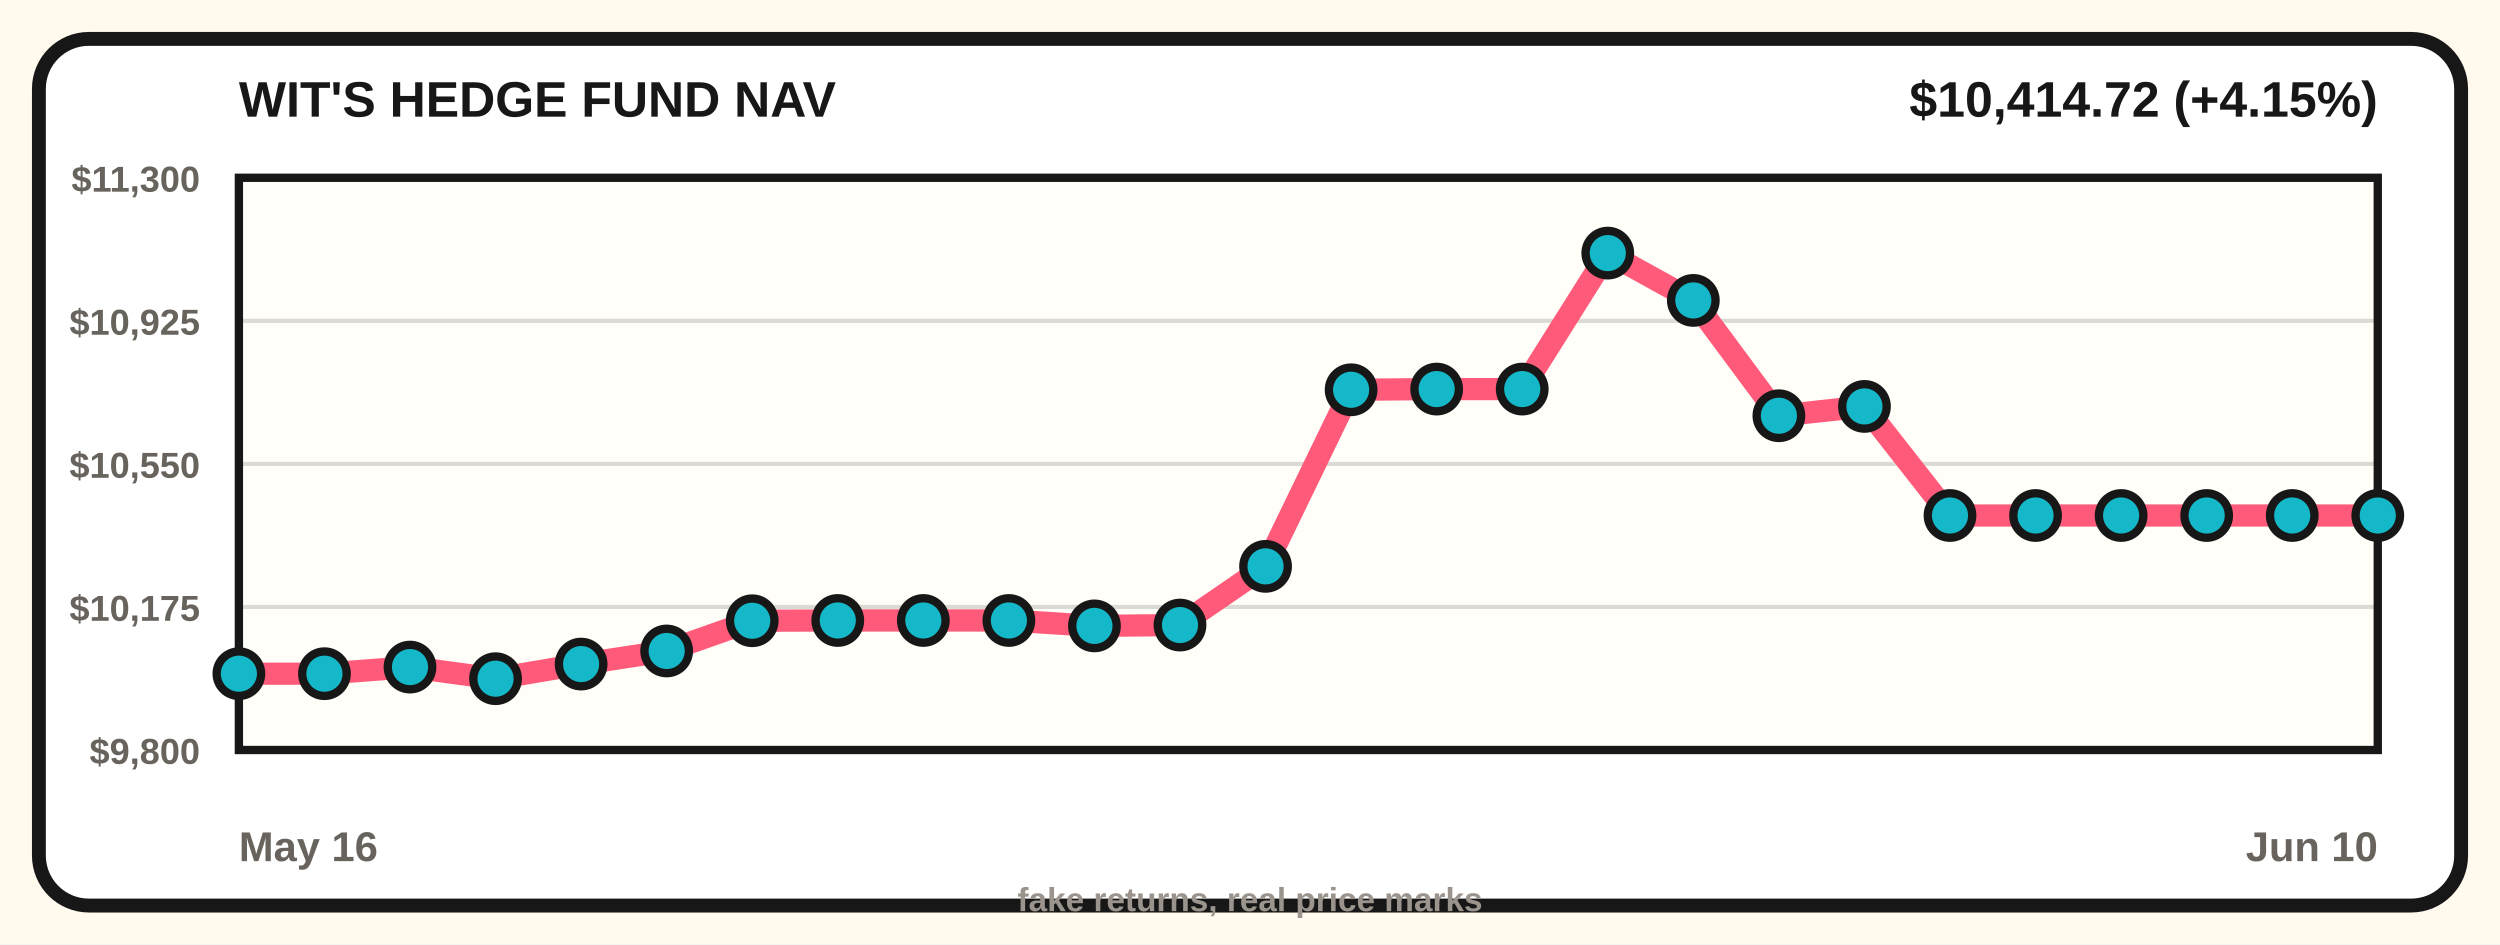
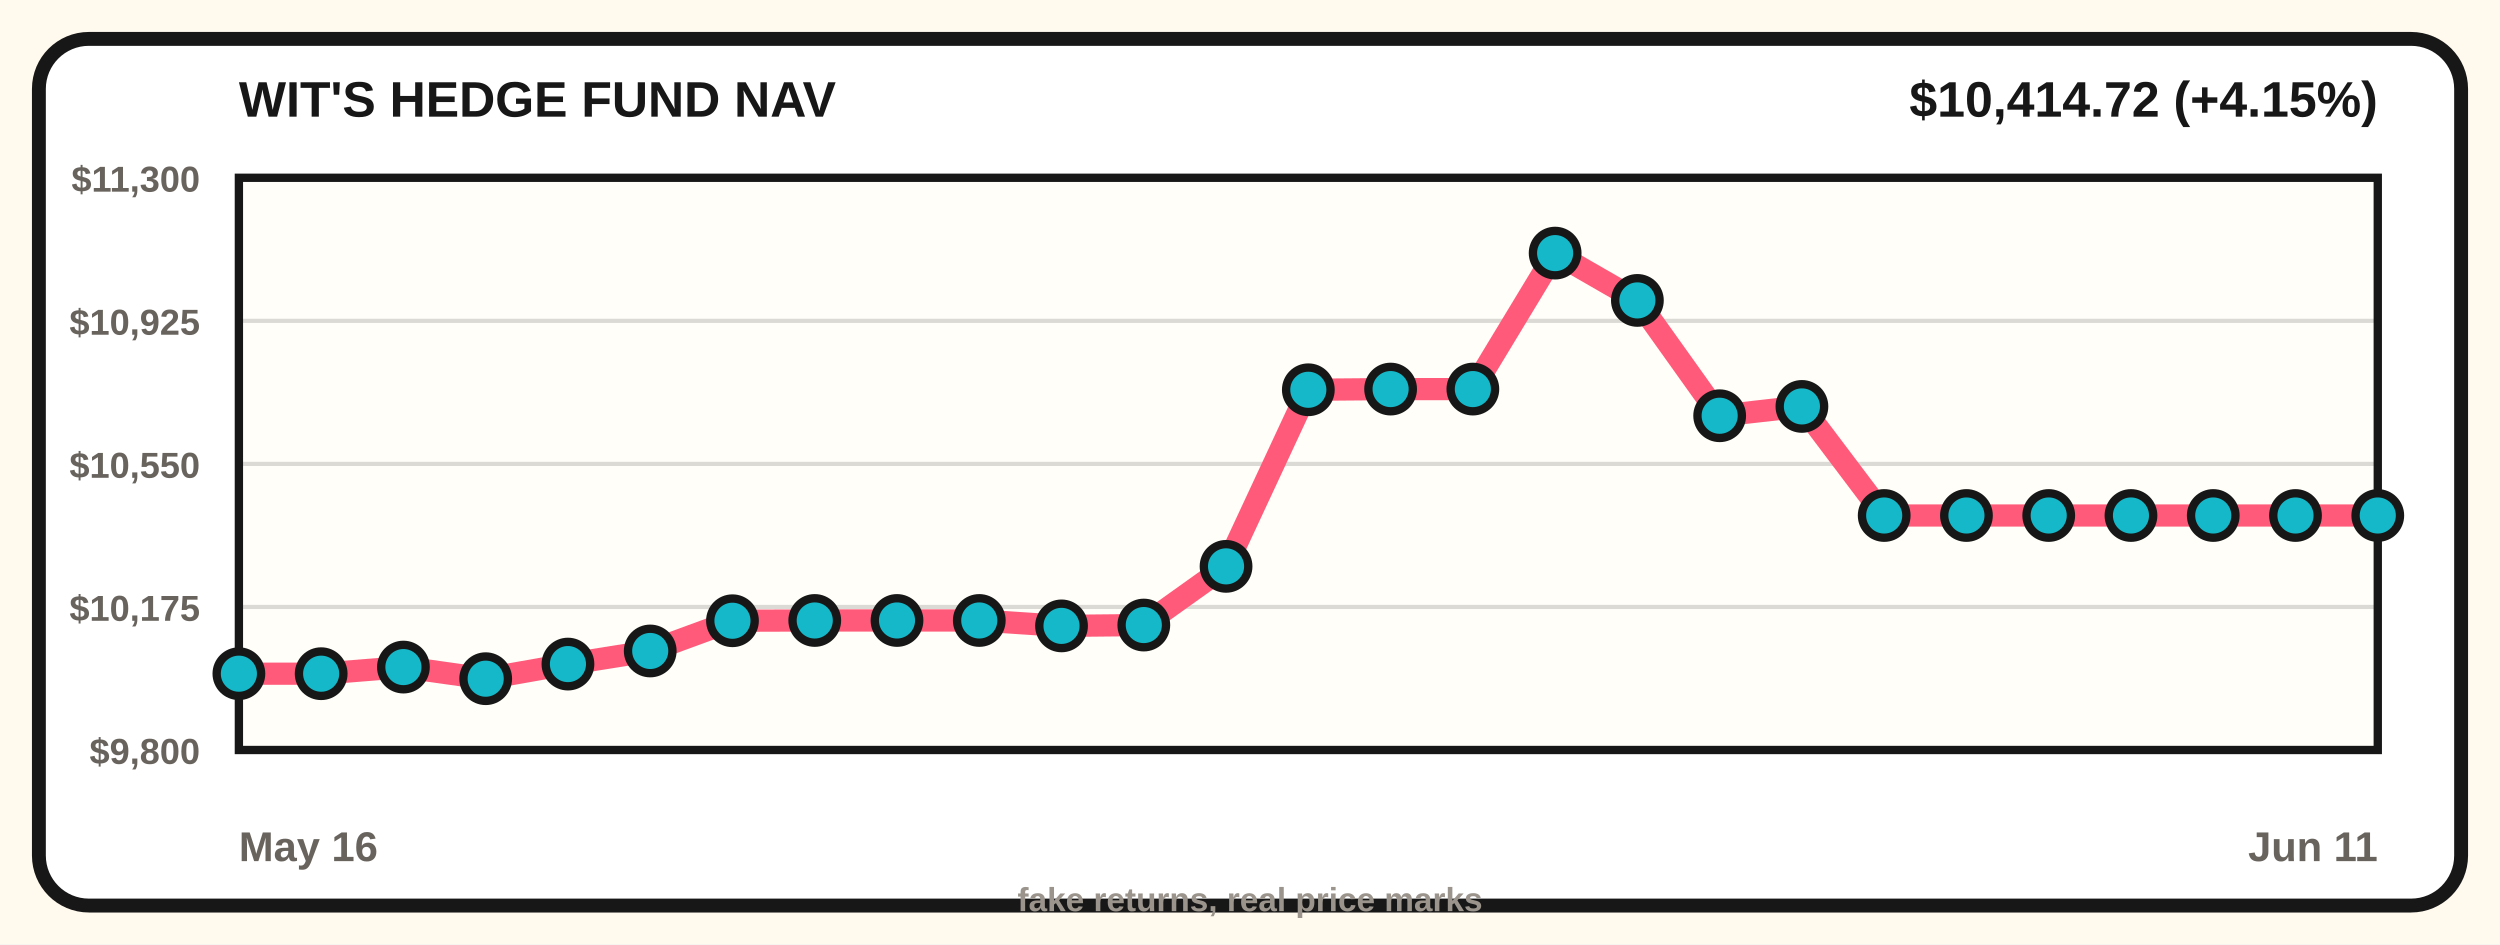
<svg xmlns="http://www.w3.org/2000/svg" width="900" height="340" viewBox="0 0 900 340" role="img" aria-label="Wit's Hedge Fund fake NAV chart">
  <rect width="900" height="340" fill="#fff9ee" />
  <rect x="14" y="14" width="872" height="312" rx="18" fill="#ffffff" stroke="#171717" stroke-width="5" />
  <rect x="86" y="64" width="770" height="206" fill="#fffef8" stroke="#171717" stroke-width="3" />
  <line x1="86" y1="270" x2="856" y2="270" stroke="#171717" stroke-width="1.5" opacity="0.16" />
  <text x="72" y="275" text-anchor="end" font-family="Arial, sans-serif" font-size="13" font-weight="800" fill="#68635d">$9,800</text>
  <line x1="86" y1="218.5" x2="856" y2="218.5" stroke="#171717" stroke-width="1.5" opacity="0.16" />
  <text x="72" y="223.5" text-anchor="end" font-family="Arial, sans-serif" font-size="13" font-weight="800" fill="#68635d">$10,175</text>
  <line x1="86" y1="167" x2="856" y2="167" stroke="#171717" stroke-width="1.5" opacity="0.16" />
  <text x="72" y="172" text-anchor="end" font-family="Arial, sans-serif" font-size="13" font-weight="800" fill="#68635d">$10,550</text>
  <line x1="86" y1="115.5" x2="856" y2="115.5" stroke="#171717" stroke-width="1.5" opacity="0.16" />
  <text x="72" y="120.5" text-anchor="end" font-family="Arial, sans-serif" font-size="13" font-weight="800" fill="#68635d">$10,925</text>
  <line x1="86" y1="64" x2="856" y2="64" stroke="#171717" stroke-width="1.5" opacity="0.16" />
  <text x="72" y="69" text-anchor="end" font-family="Arial, sans-serif" font-size="13" font-weight="800" fill="#68635d">$11,300</text>
-   <polyline points="86,242.53 116.8,242.53 147.6,240.15 178.4,244.33 209.2,239.07 240,234.35 270.8,223.47 301.6,223.37 332.4,223.37 363.2,223.37 394,225.32 424.8,225.02 455.6,203.89 486.4,140.32 517.2,140.07 548,140.07 578.8,91.12 609.6,108.15 640.4,149.67 671.2,146.31 702,185.58 732.8,185.58 763.6,185.58 794.4,185.58 825.2,185.58 856,185.58" fill="none" stroke="#ff5a7a" stroke-width="8" stroke-linecap="round" stroke-linejoin="round" />
+   <polyline points="86,242.53 115.62,242.53 145.23,240.15 174.85,244.33 204.46,239.07 234.08,234.35 263.69,223.47 293.31,223.37 322.92,223.37 352.54,223.37 382.15,225.32 411.77,225.02 441.38,203.89 471,140.32 500.62,140.07 530.23,140.07 559.85,91.12 589.46,108.15 619.08,149.67 648.69,146.31 678.31,185.58 707.92,185.58 737.54,185.58 767.15,185.58 796.77,185.58 826.38,185.58 856,185.58" fill="none" stroke="#ff5a7a" stroke-width="8" stroke-linecap="round" stroke-linejoin="round" />
  <circle cx="86" cy="242.53" r="8" fill="#15b8c8" stroke="#171717" stroke-width="3" />
-   <circle cx="116.8" cy="242.53" r="8" fill="#15b8c8" stroke="#171717" stroke-width="3" />
-   <circle cx="147.6" cy="240.15" r="8" fill="#15b8c8" stroke="#171717" stroke-width="3" />
-   <circle cx="178.4" cy="244.33" r="8" fill="#15b8c8" stroke="#171717" stroke-width="3" />
-   <circle cx="209.2" cy="239.07" r="8" fill="#15b8c8" stroke="#171717" stroke-width="3" />
-   <circle cx="240" cy="234.35" r="8" fill="#15b8c8" stroke="#171717" stroke-width="3" />
-   <circle cx="270.8" cy="223.47" r="8" fill="#15b8c8" stroke="#171717" stroke-width="3" />
-   <circle cx="301.6" cy="223.37" r="8" fill="#15b8c8" stroke="#171717" stroke-width="3" />
-   <circle cx="332.4" cy="223.37" r="8" fill="#15b8c8" stroke="#171717" stroke-width="3" />
-   <circle cx="363.2" cy="223.37" r="8" fill="#15b8c8" stroke="#171717" stroke-width="3" />
-   <circle cx="394" cy="225.32" r="8" fill="#15b8c8" stroke="#171717" stroke-width="3" />
-   <circle cx="424.8" cy="225.02" r="8" fill="#15b8c8" stroke="#171717" stroke-width="3" />
-   <circle cx="455.6" cy="203.89" r="8" fill="#15b8c8" stroke="#171717" stroke-width="3" />
-   <circle cx="486.4" cy="140.32" r="8" fill="#15b8c8" stroke="#171717" stroke-width="3" />
-   <circle cx="517.2" cy="140.07" r="8" fill="#15b8c8" stroke="#171717" stroke-width="3" />
-   <circle cx="548" cy="140.07" r="8" fill="#15b8c8" stroke="#171717" stroke-width="3" />
-   <circle cx="578.8" cy="91.12" r="8" fill="#15b8c8" stroke="#171717" stroke-width="3" />
-   <circle cx="609.6" cy="108.15" r="8" fill="#15b8c8" stroke="#171717" stroke-width="3" />
-   <circle cx="640.4" cy="149.67" r="8" fill="#15b8c8" stroke="#171717" stroke-width="3" />
-   <circle cx="671.2" cy="146.31" r="8" fill="#15b8c8" stroke="#171717" stroke-width="3" />
-   <circle cx="702" cy="185.58" r="8" fill="#15b8c8" stroke="#171717" stroke-width="3" />
-   <circle cx="732.8" cy="185.58" r="8" fill="#15b8c8" stroke="#171717" stroke-width="3" />
-   <circle cx="763.6" cy="185.58" r="8" fill="#15b8c8" stroke="#171717" stroke-width="3" />
-   <circle cx="794.4" cy="185.58" r="8" fill="#15b8c8" stroke="#171717" stroke-width="3" />
-   <circle cx="825.2" cy="185.58" r="8" fill="#15b8c8" stroke="#171717" stroke-width="3" />
+   <circle cx="115.62" cy="242.53" r="8" fill="#15b8c8" stroke="#171717" stroke-width="3" />
+   <circle cx="145.23" cy="240.15" r="8" fill="#15b8c8" stroke="#171717" stroke-width="3" />
+   <circle cx="174.85" cy="244.33" r="8" fill="#15b8c8" stroke="#171717" stroke-width="3" />
+   <circle cx="204.46" cy="239.07" r="8" fill="#15b8c8" stroke="#171717" stroke-width="3" />
+   <circle cx="234.08" cy="234.35" r="8" fill="#15b8c8" stroke="#171717" stroke-width="3" />
+   <circle cx="263.69" cy="223.47" r="8" fill="#15b8c8" stroke="#171717" stroke-width="3" />
+   <circle cx="293.31" cy="223.37" r="8" fill="#15b8c8" stroke="#171717" stroke-width="3" />
+   <circle cx="322.92" cy="223.37" r="8" fill="#15b8c8" stroke="#171717" stroke-width="3" />
+   <circle cx="352.54" cy="223.37" r="8" fill="#15b8c8" stroke="#171717" stroke-width="3" />
+   <circle cx="382.15" cy="225.32" r="8" fill="#15b8c8" stroke="#171717" stroke-width="3" />
+   <circle cx="411.77" cy="225.02" r="8" fill="#15b8c8" stroke="#171717" stroke-width="3" />
+   <circle cx="441.38" cy="203.89" r="8" fill="#15b8c8" stroke="#171717" stroke-width="3" />
+   <circle cx="471" cy="140.32" r="8" fill="#15b8c8" stroke="#171717" stroke-width="3" />
+   <circle cx="500.62" cy="140.07" r="8" fill="#15b8c8" stroke="#171717" stroke-width="3" />
+   <circle cx="530.23" cy="140.07" r="8" fill="#15b8c8" stroke="#171717" stroke-width="3" />
+   <circle cx="559.85" cy="91.12" r="8" fill="#15b8c8" stroke="#171717" stroke-width="3" />
+   <circle cx="589.46" cy="108.15" r="8" fill="#15b8c8" stroke="#171717" stroke-width="3" />
+   <circle cx="619.08" cy="149.67" r="8" fill="#15b8c8" stroke="#171717" stroke-width="3" />
+   <circle cx="648.69" cy="146.31" r="8" fill="#15b8c8" stroke="#171717" stroke-width="3" />
+   <circle cx="678.31" cy="185.58" r="8" fill="#15b8c8" stroke="#171717" stroke-width="3" />
+   <circle cx="707.92" cy="185.58" r="8" fill="#15b8c8" stroke="#171717" stroke-width="3" />
+   <circle cx="737.54" cy="185.58" r="8" fill="#15b8c8" stroke="#171717" stroke-width="3" />
+   <circle cx="767.15" cy="185.58" r="8" fill="#15b8c8" stroke="#171717" stroke-width="3" />
+   <circle cx="796.77" cy="185.58" r="8" fill="#15b8c8" stroke="#171717" stroke-width="3" />
+   <circle cx="826.38" cy="185.58" r="8" fill="#15b8c8" stroke="#171717" stroke-width="3" />
  <circle cx="856" cy="185.58" r="8" fill="#15b8c8" stroke="#171717" stroke-width="3" />
  <text x="86" y="42" font-family="Arial, sans-serif" font-size="18" font-weight="900" fill="#171717">WIT'S HEDGE FUND NAV</text>
  <text x="856" y="42" text-anchor="end" font-family="Arial, sans-serif" font-size="18" font-weight="900" fill="#171717">$10,414.72 (+4.15%)</text>
  <text x="86" y="310" text-anchor="start" font-family="Arial, sans-serif" font-size="15" font-weight="900" fill="#68635d">May 16</text>
-   <text x="856" y="310" text-anchor="end" font-family="Arial, sans-serif" font-size="15" font-weight="900" fill="#68635d">Jun 10</text>
+   <text x="856" y="310" text-anchor="end" font-family="Arial, sans-serif" font-size="15" font-weight="900" fill="#68635d">Jun 11</text>
  <text x="450" y="328" text-anchor="middle" font-family="Arial, sans-serif" font-size="12" font-weight="800" fill="#9a948c">fake returns, real price marks</text>
</svg>
